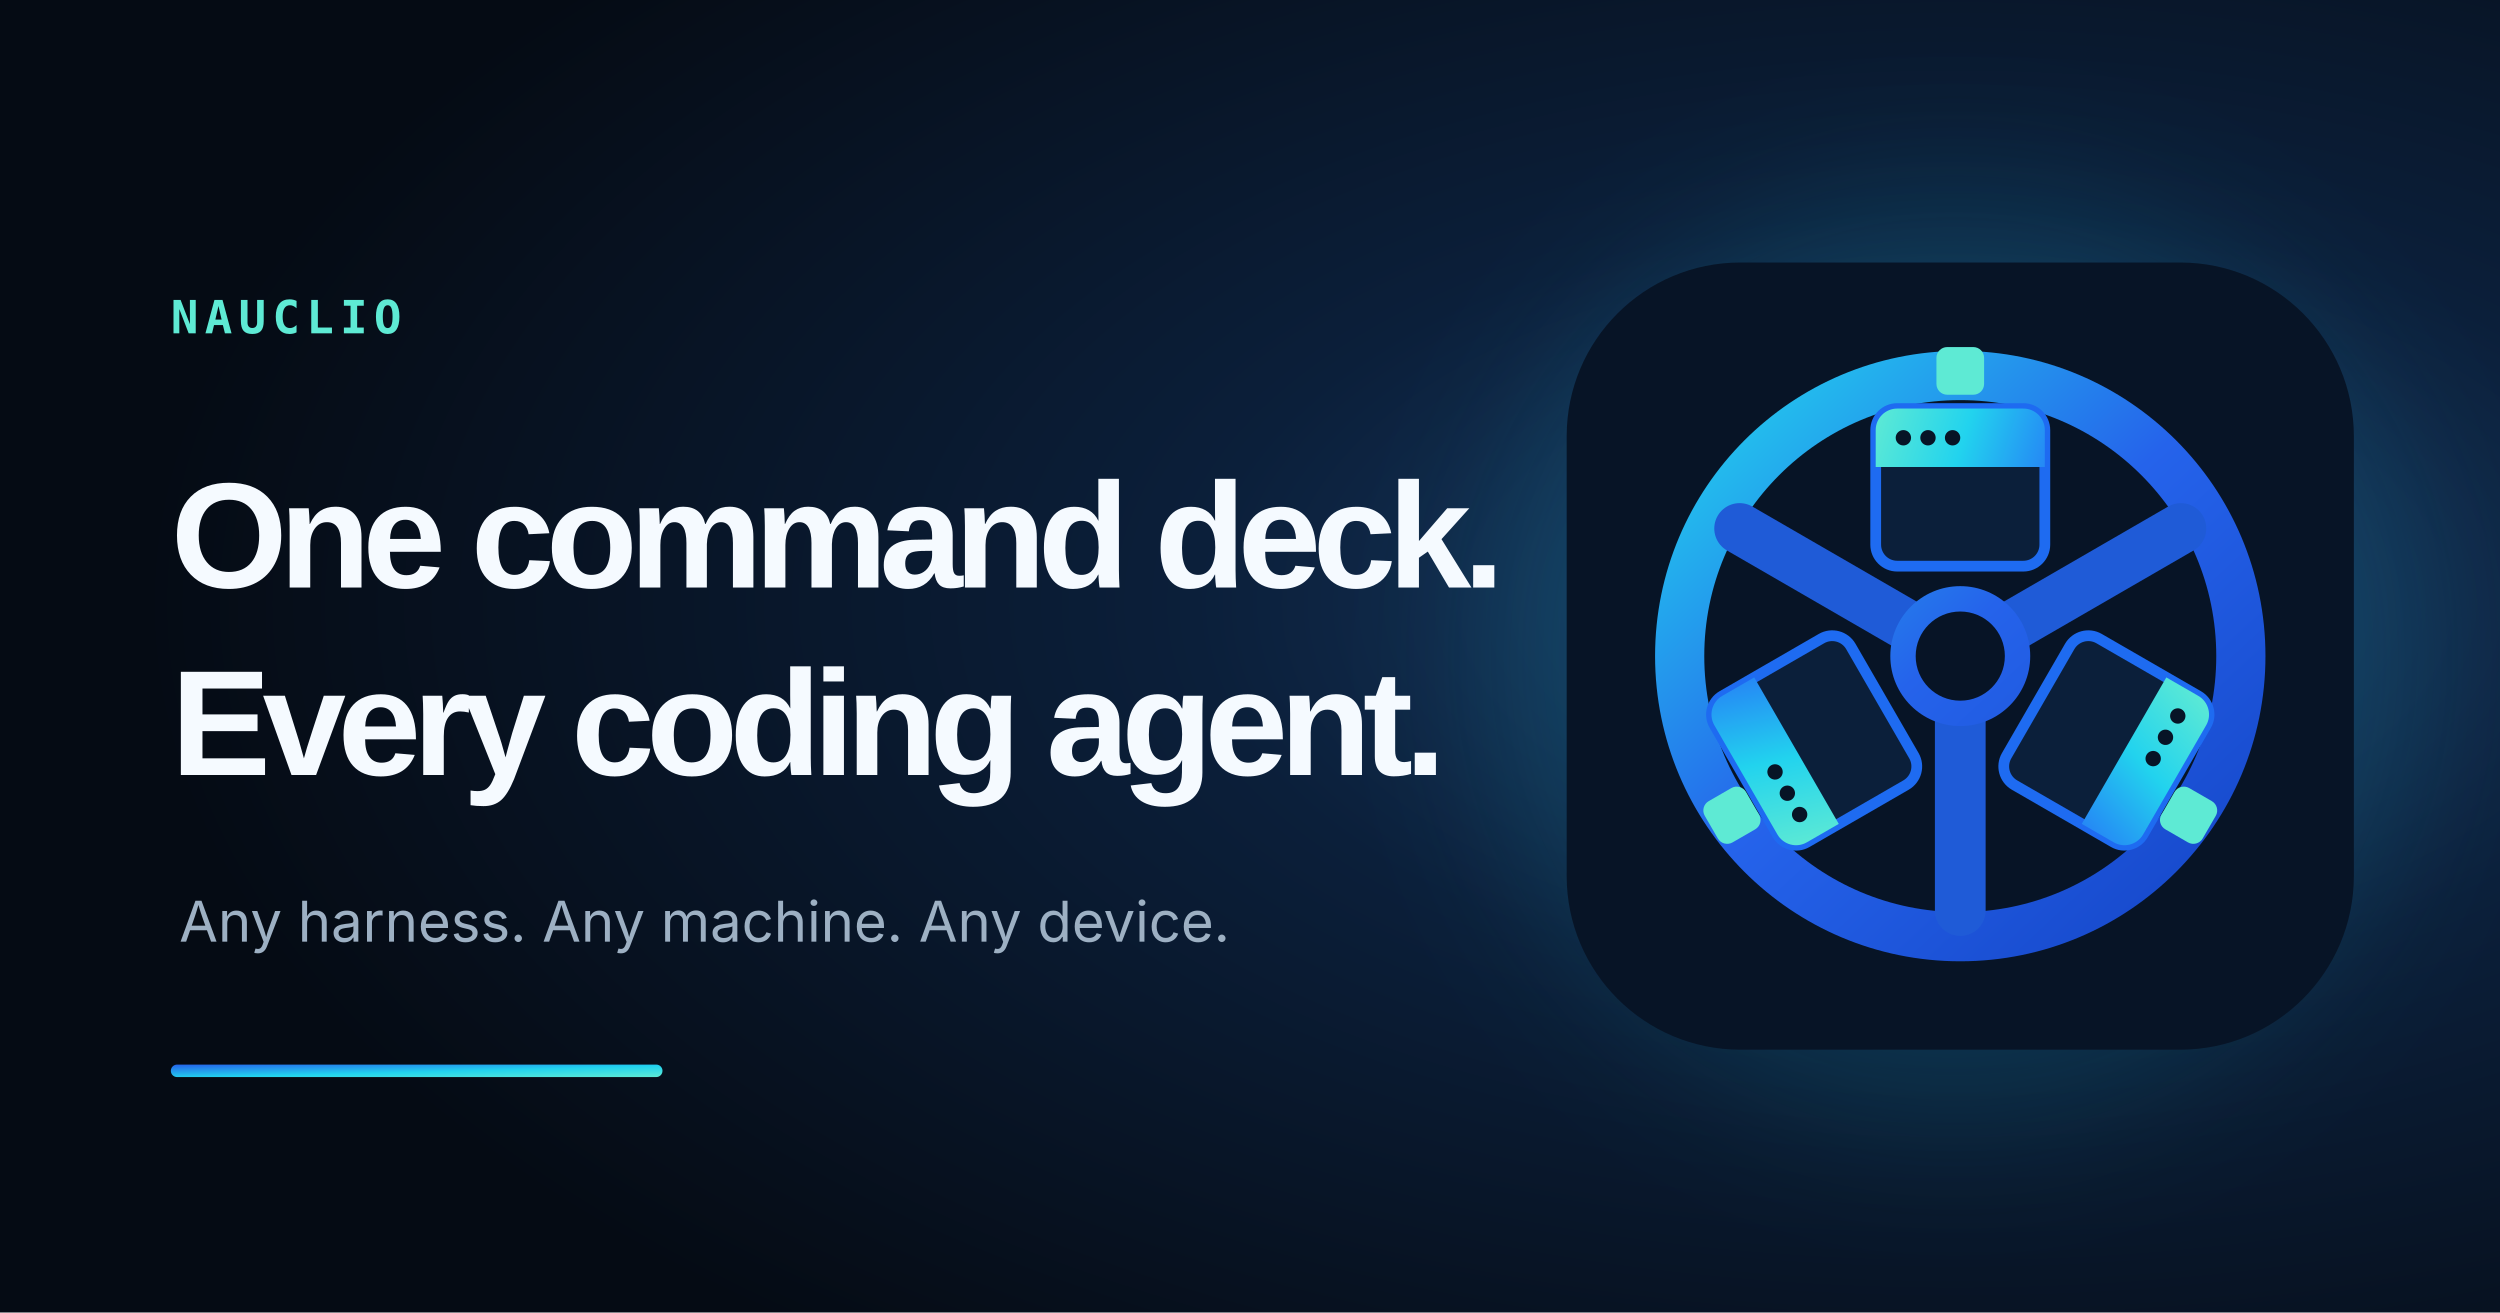
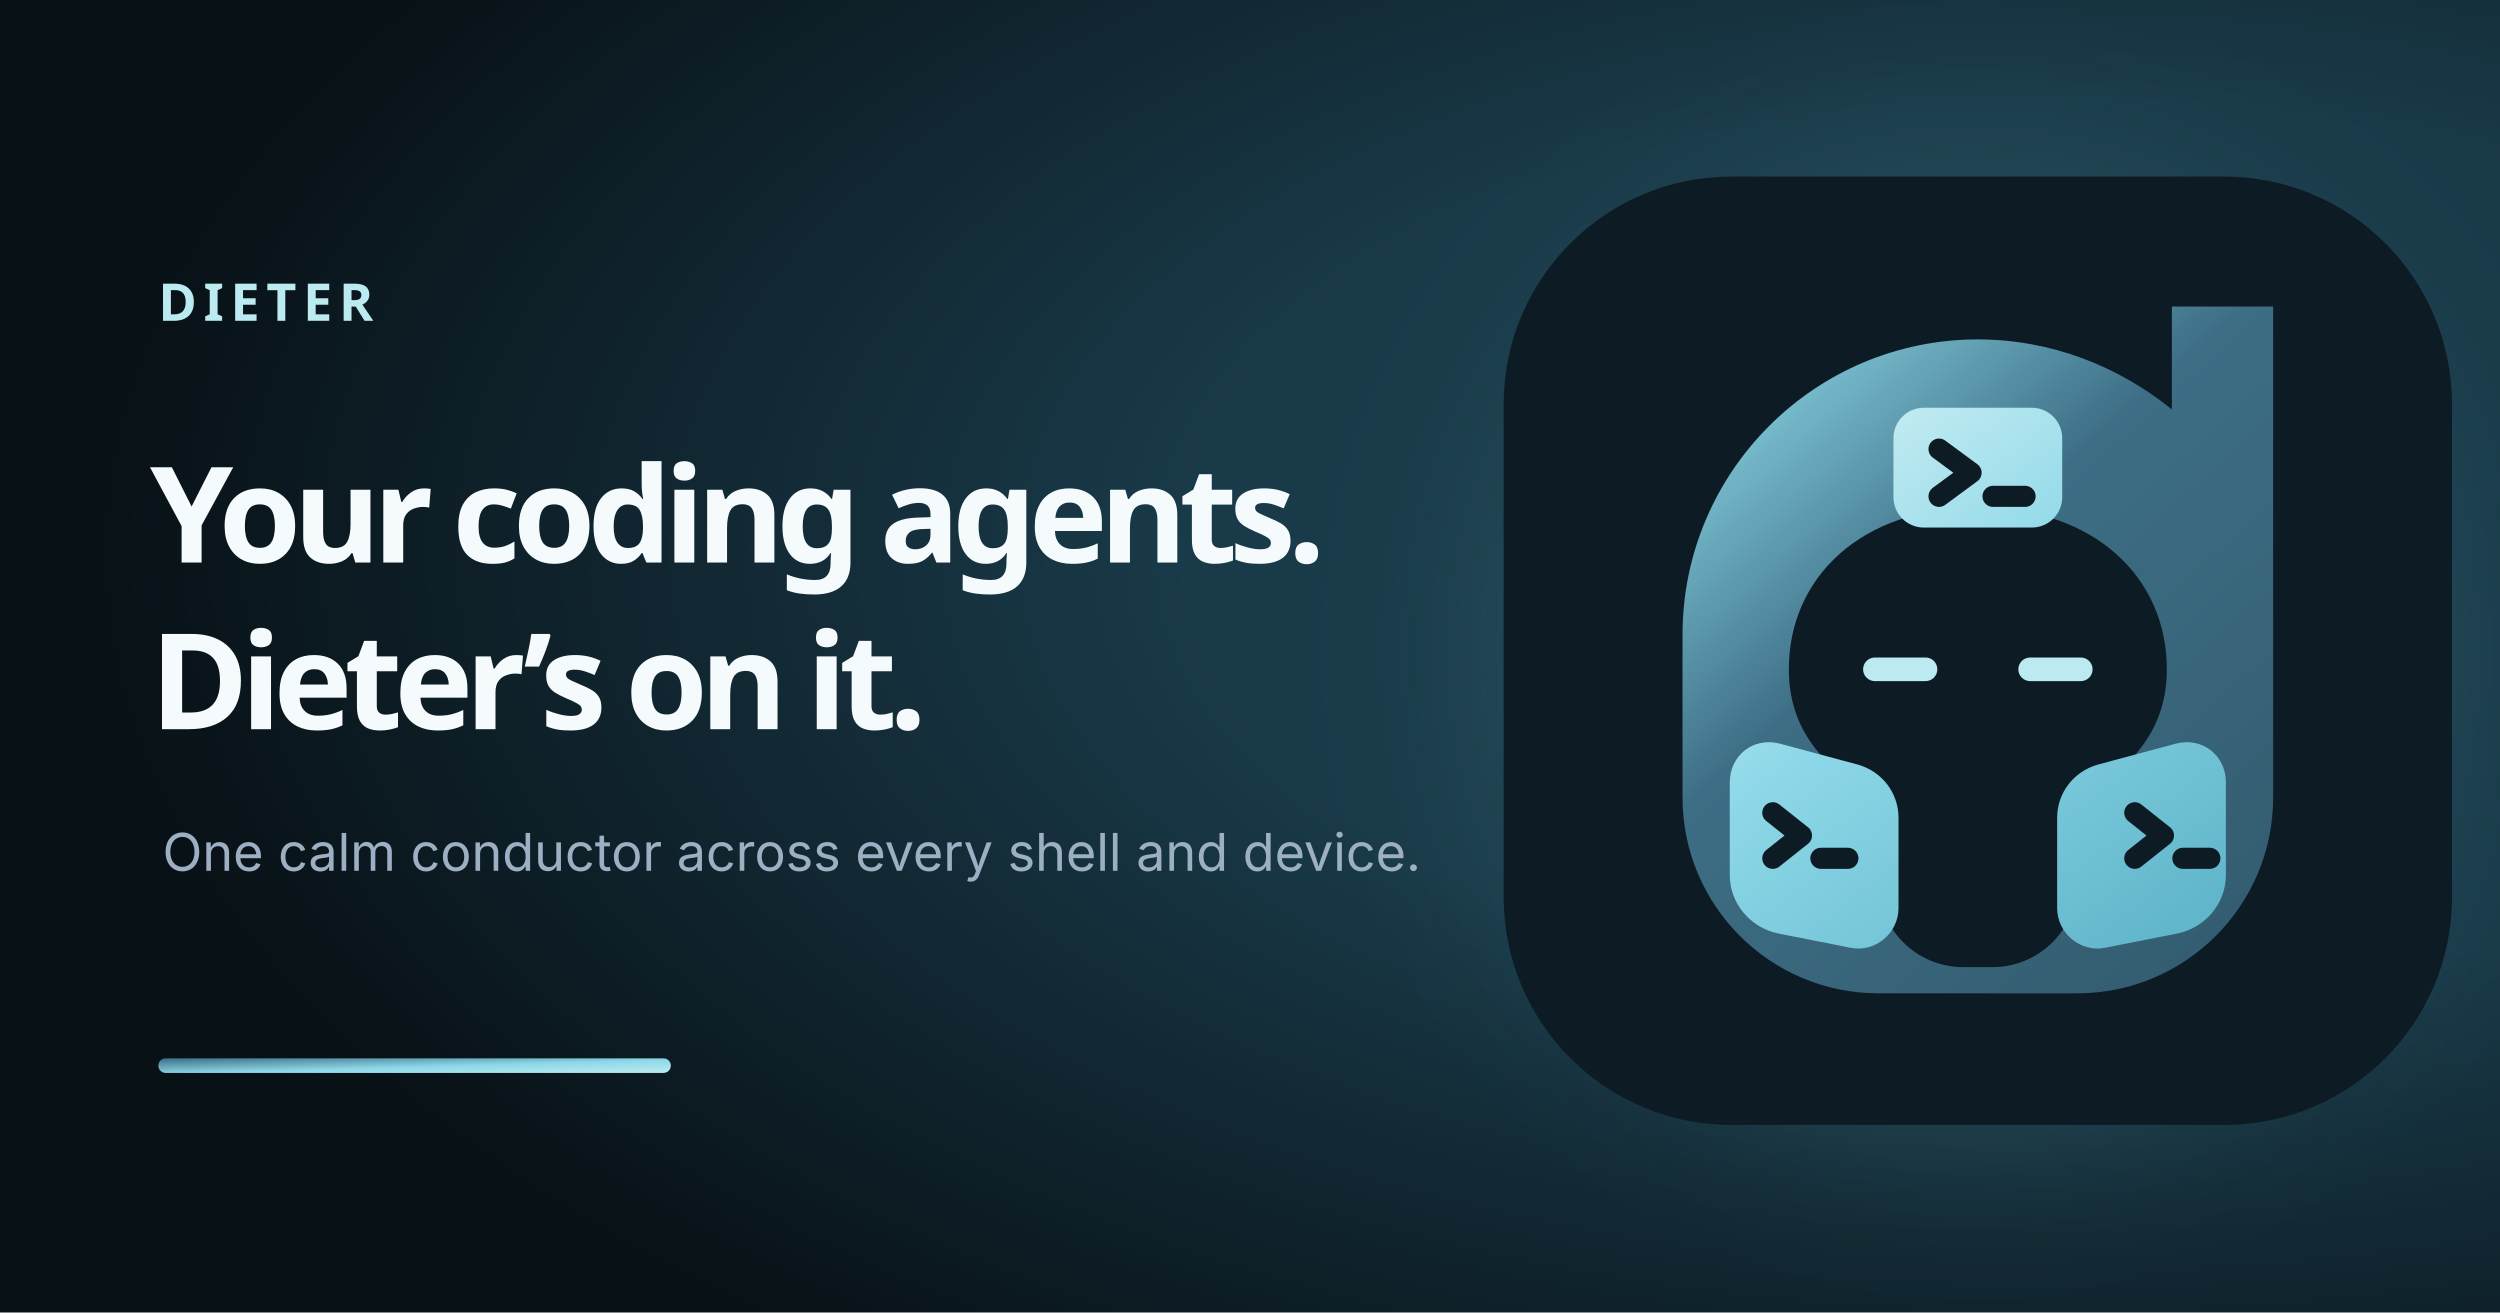
- <svg xmlns="http://www.w3.org/2000/svg" viewBox="0 0 1200 630" role="img" aria-label="Nauclio — One command deck. Every coding agent.">
+ <svg xmlns="http://www.w3.org/2000/svg" viewBox="0 0 1200 630" role="img" aria-label="Dieter — your coding agents, conducted">
+   <style>@font-face{font-family:Sora;src:url('../fonts/Sora-Variable.ttf') format('truetype');font-weight:100 800}</style>
  <defs>
-     <radialGradient id="background" cx="78%" cy="46%" r="72%">
-       <stop stop-color="#183D67" />
-       <stop offset="0.42" stop-color="#0B1F3A" />
-       <stop offset="1" stop-color="#050B14" />
+     <radialGradient id="background" cx="82%" cy="42%" r="78%">
+       <stop stop-color="#193A49" />
+       <stop offset=".44" stop-color="#193A49" />
+       <stop offset="1" stop-color="#081116" />
    </radialGradient>
    <linearGradient id="accent" x1="0" y1="0" x2="1" y2="1">
-       <stop stop-color="#2563EB" />
-       <stop offset="0.55" stop-color="#22D3EE" />
-       <stop offset="1" stop-color="#5EEAD4" />
+       <stop stop-color="#3D6E85" />
+       <stop offset=".55" stop-color="#8DD8E8" />
+       <stop offset="1" stop-color="#BCEAF1" />
    </linearGradient>
-     <linearGradient id="icon-ring" x1="170" y1="145" x2="854" y2="880" gradientUnits="userSpaceOnUse">
-       <stop stop-color="#22D3EE" />
-       <stop offset="0.48" stop-color="#2563EB" />
-       <stop offset="1" stop-color="#1546C8" />
+     <linearGradient id="shell" x1="190" y1="160" x2="862" y2="912" gradientUnits="userSpaceOnUse">
+       <stop stop-color="#8DD8E8" />
+       <stop offset=".38" stop-color="#3D6E85" />
+       <stop offset="1" stop-color="#325A6D" />
    </linearGradient>
-     <linearGradient id="icon-head" x1="402" y1="190" x2="624" y2="260" gradientUnits="userSpaceOnUse">
-       <stop stop-color="#5EEAD4" />
-       <stop offset="0.52" stop-color="#22D3EE" />
-       <stop offset="1" stop-color="#2588F5" />
+     <linearGradient id="pane" x1="250" y1="220" x2="730" y2="850" gradientUnits="userSpaceOnUse">
+       <stop stop-color="#D7F2F5" />
+       <stop offset=".46" stop-color="#8DD8E8" />
+       <stop offset="1" stop-color="#62B6CB" />
    </linearGradient>
-     <g id="icon-session">
-       <rect x="402" y="190" width="220" height="205" rx="28" fill="#0B1F3A" stroke="#1E6BF1" stroke-width="14" />
-       <path d="M402 218a28 28 0 0 1 28-28h164a28 28 0 0 1 28 28v48H402z" fill="url(#icon-head)" />
-       <circle cx="438" cy="228" r="10" fill="#071426" />
-       <circle cx="470" cy="228" r="10" fill="#071426" />
-       <circle cx="502" cy="228" r="10" fill="#071426" />
-     </g>
-     <filter id="glow" x="-50%" y="-50%" width="200%" height="200%">
-       <feGaussianBlur stdDeviation="34" />
+     <filter id="glow" x="-60%" y="-60%" width="220%" height="220%">
+       <feGaussianBlur stdDeviation="40" />
    </filter>
  </defs>
  <rect width="1200" height="630" fill="url(#background)" />
-   <circle cx="938" cy="315" r="226" fill="#22D3EE" opacity="0.12" filter="url(#glow)" />
-   <text x="82" y="160" fill="#5EEAD4" font-family="JetBrains Mono, SFMono-Regular, monospace" font-size="22" font-weight="600" letter-spacing="3">NAUCLIO</text>
-   <text x="82" y="282" fill="#F5FAFF" font-family="Sora, Avenir Next, Helvetica Neue, Arial, sans-serif" font-size="72" font-weight="650" letter-spacing="-4">One command deck.</text>
-   <text x="82" y="372" fill="#F5FAFF" font-family="Sora, Avenir Next, Helvetica Neue, Arial, sans-serif" font-size="72" font-weight="650" letter-spacing="-4">Every coding agent.</text>
-   <text x="86" y="452" fill="#9DB0C3" font-family="Inter, Helvetica Neue, Arial, sans-serif" font-size="27">Any harness. Any machine. Any device.</text>
-   <rect x="82" y="511" width="236" height="6" rx="3" fill="url(#accent)" />
-   <g transform="translate(752 126) scale(.369)">
-     <rect width="1024" height="1024" rx="226" fill="#071426" />
-     <circle cx="512" cy="512" r="365" fill="none" stroke="url(#icon-ring)" stroke-width="64" />
-     <g fill="none" stroke="#1F5BD7" stroke-width="66" stroke-linecap="round">
-       <path d="M512 512L799 346" />
-       <path d="M512 512L225 346" />
-       <path d="M512 512V843" />
+   <circle cx="946" cy="312" r="238" fill="#8DD8E8" opacity=".12" filter="url(#glow)" />
+   <text x="76" y="154" fill="#BCEAF1" font-family="Sora, Avenir Next, sans-serif" font-size="25" font-weight="650" letter-spacing="3.2">DIETER</text>
+   <text x="72" y="270" fill="#F5FBFD" font-family="Sora, Avenir Next, sans-serif" font-size="64" font-weight="700" letter-spacing="-3.8">Your coding agents.</text>
+   <text x="72" y="350" fill="#F5FBFD" font-family="Sora, Avenir Next, sans-serif" font-size="64" font-weight="700" letter-spacing="-3.8">Dieter’s on it.</text>
+   <text x="78" y="418" fill="#9DB0C3" font-family="Inter, Helvetica Neue, sans-serif" font-size="25">One calm conductor across every shell and device.</text>
+   <rect x="76" y="508" width="246" height="7" rx="3.5" fill="url(#accent)" />
+   <g transform="translate(742 105) scale(.405)">
+     <rect x="-50" y="-50" width="1124" height="1124" rx="270" fill="#0D1B24" />
+     <path d="M742 104h120v582c0 128-104 232-232 232H394c-128 0-232-104-232-232V493c0-193 157-350 350-350 87 0 167 32 230 83V104Z" fill="url(#shell)" />
+     <path d="M512 342c-138 0-224 83-224 192 0 69 38 116 106 154v98c0 56 45 101 101 101h34c56 0 101-45 101-101v-98c68-38 106-85 106-154 0-109-86-192-224-192Z" fill="#0D1B24" />
+     <g fill="url(#pane)">
+       <rect x="412" y="224" width="200" height="142" rx="36" />
+       <path d="M218 668c0-32 28-54 59-46l93 25c28 8 48 33 48 63v107c0 30-28 53-57 47l-86-17c-33-7-57-36-57-69V668Z" />
+       <path d="M806 668c0-32-28-54-59-46l-93 25c-28 8-48 33-48 63v107c0 30 28 53 57 47l86-17c33-7 57-36 57-69V668Z" />
    </g>
-     <use href="#icon-session" />
-     <use href="#icon-session" transform="rotate(120 512 512)" />
-     <use href="#icon-session" transform="rotate(240 512 512)" />
-     <circle cx="512" cy="512" r="91" fill="url(#icon-ring)" />
-     <circle cx="512" cy="512" r="58" fill="#071426" />
-     <g fill="#5EEAD4">
-       <rect x="481" y="110" width="62" height="62" rx="14" />
-       <rect x="184" y="688" width="62" height="62" rx="14" transform="rotate(60 215 719)" />
-       <rect x="778" y="688" width="62" height="62" rx="14" transform="rotate(-60 809 719)" />
+     <g fill="none" stroke="#0D1B24" stroke-width="25" stroke-linecap="round" stroke-linejoin="round">
+       <path d="m466 273 38 28-38 28M530 329h38" />
+       <path d="m269 704 34 27-34 27M326 758h32" />
+       <path d="m698 704 34 27-34 27M755 758h32" />
+     </g>
+     <g fill="#BCEAF1">
+       <rect x="376" y="520" width="88" height="28" rx="14" />
+       <rect x="560" y="520" width="88" height="28" rx="14" />
    </g>
  </g>
</svg>
